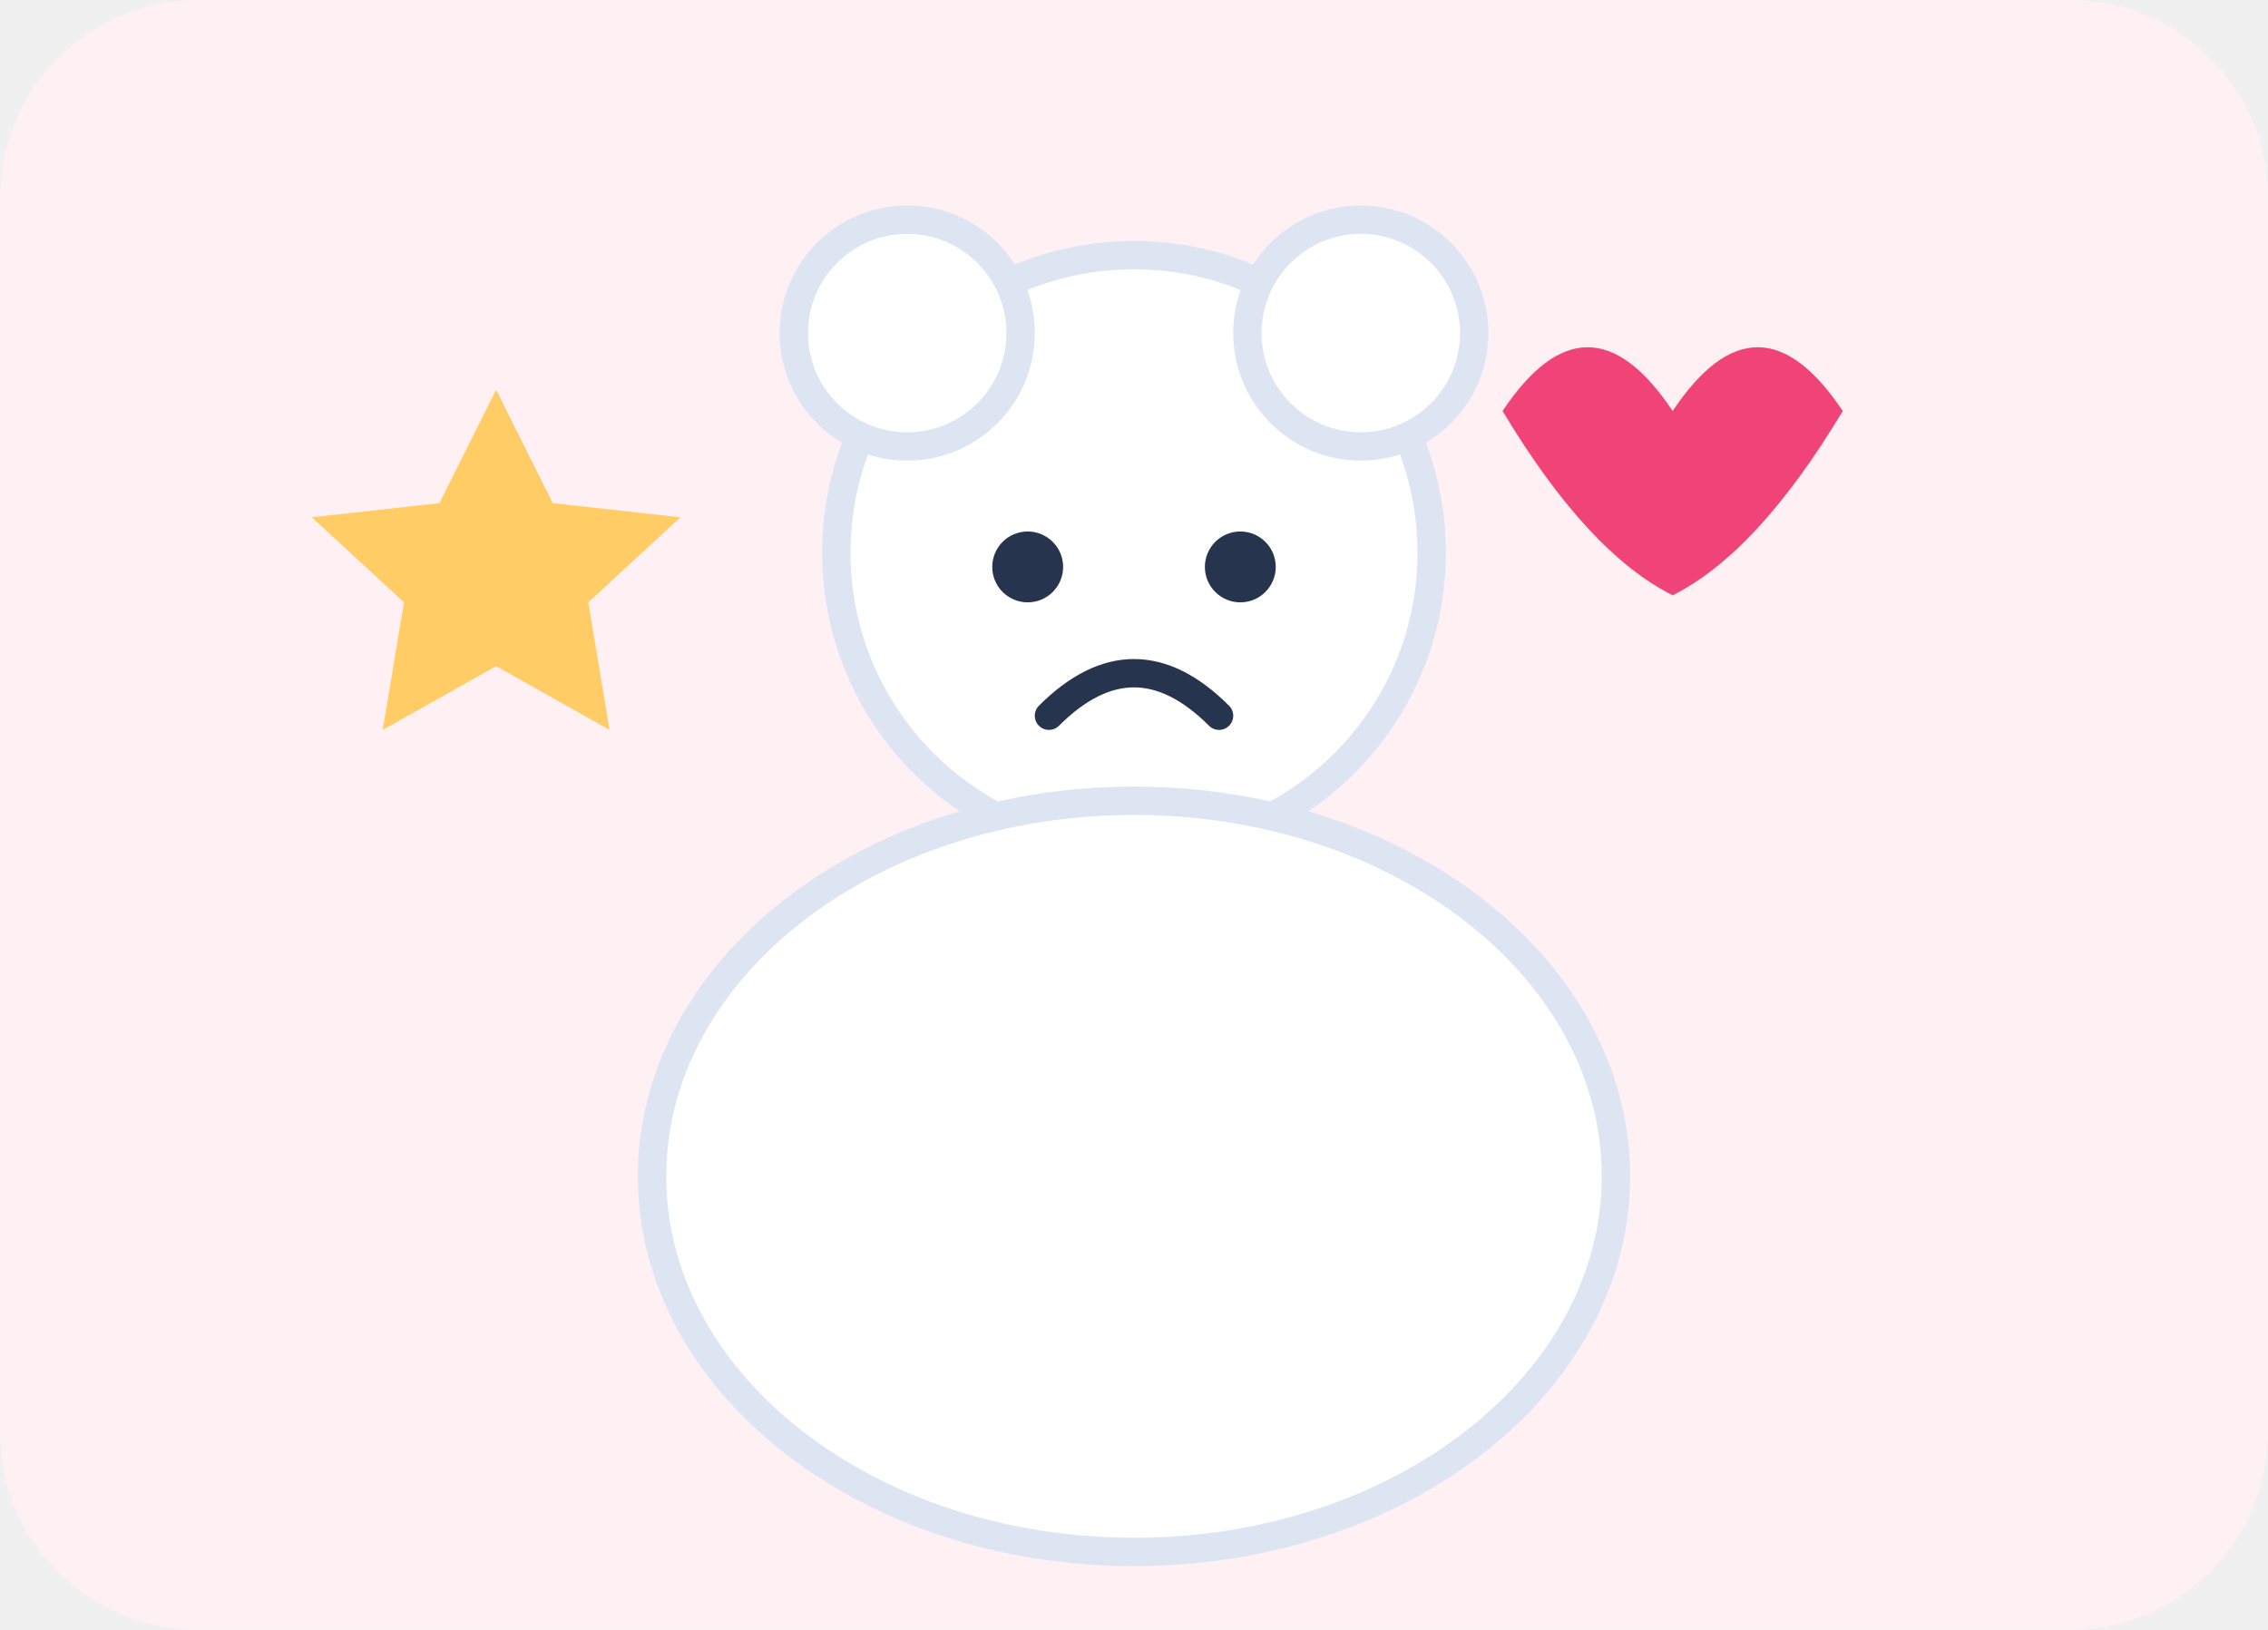
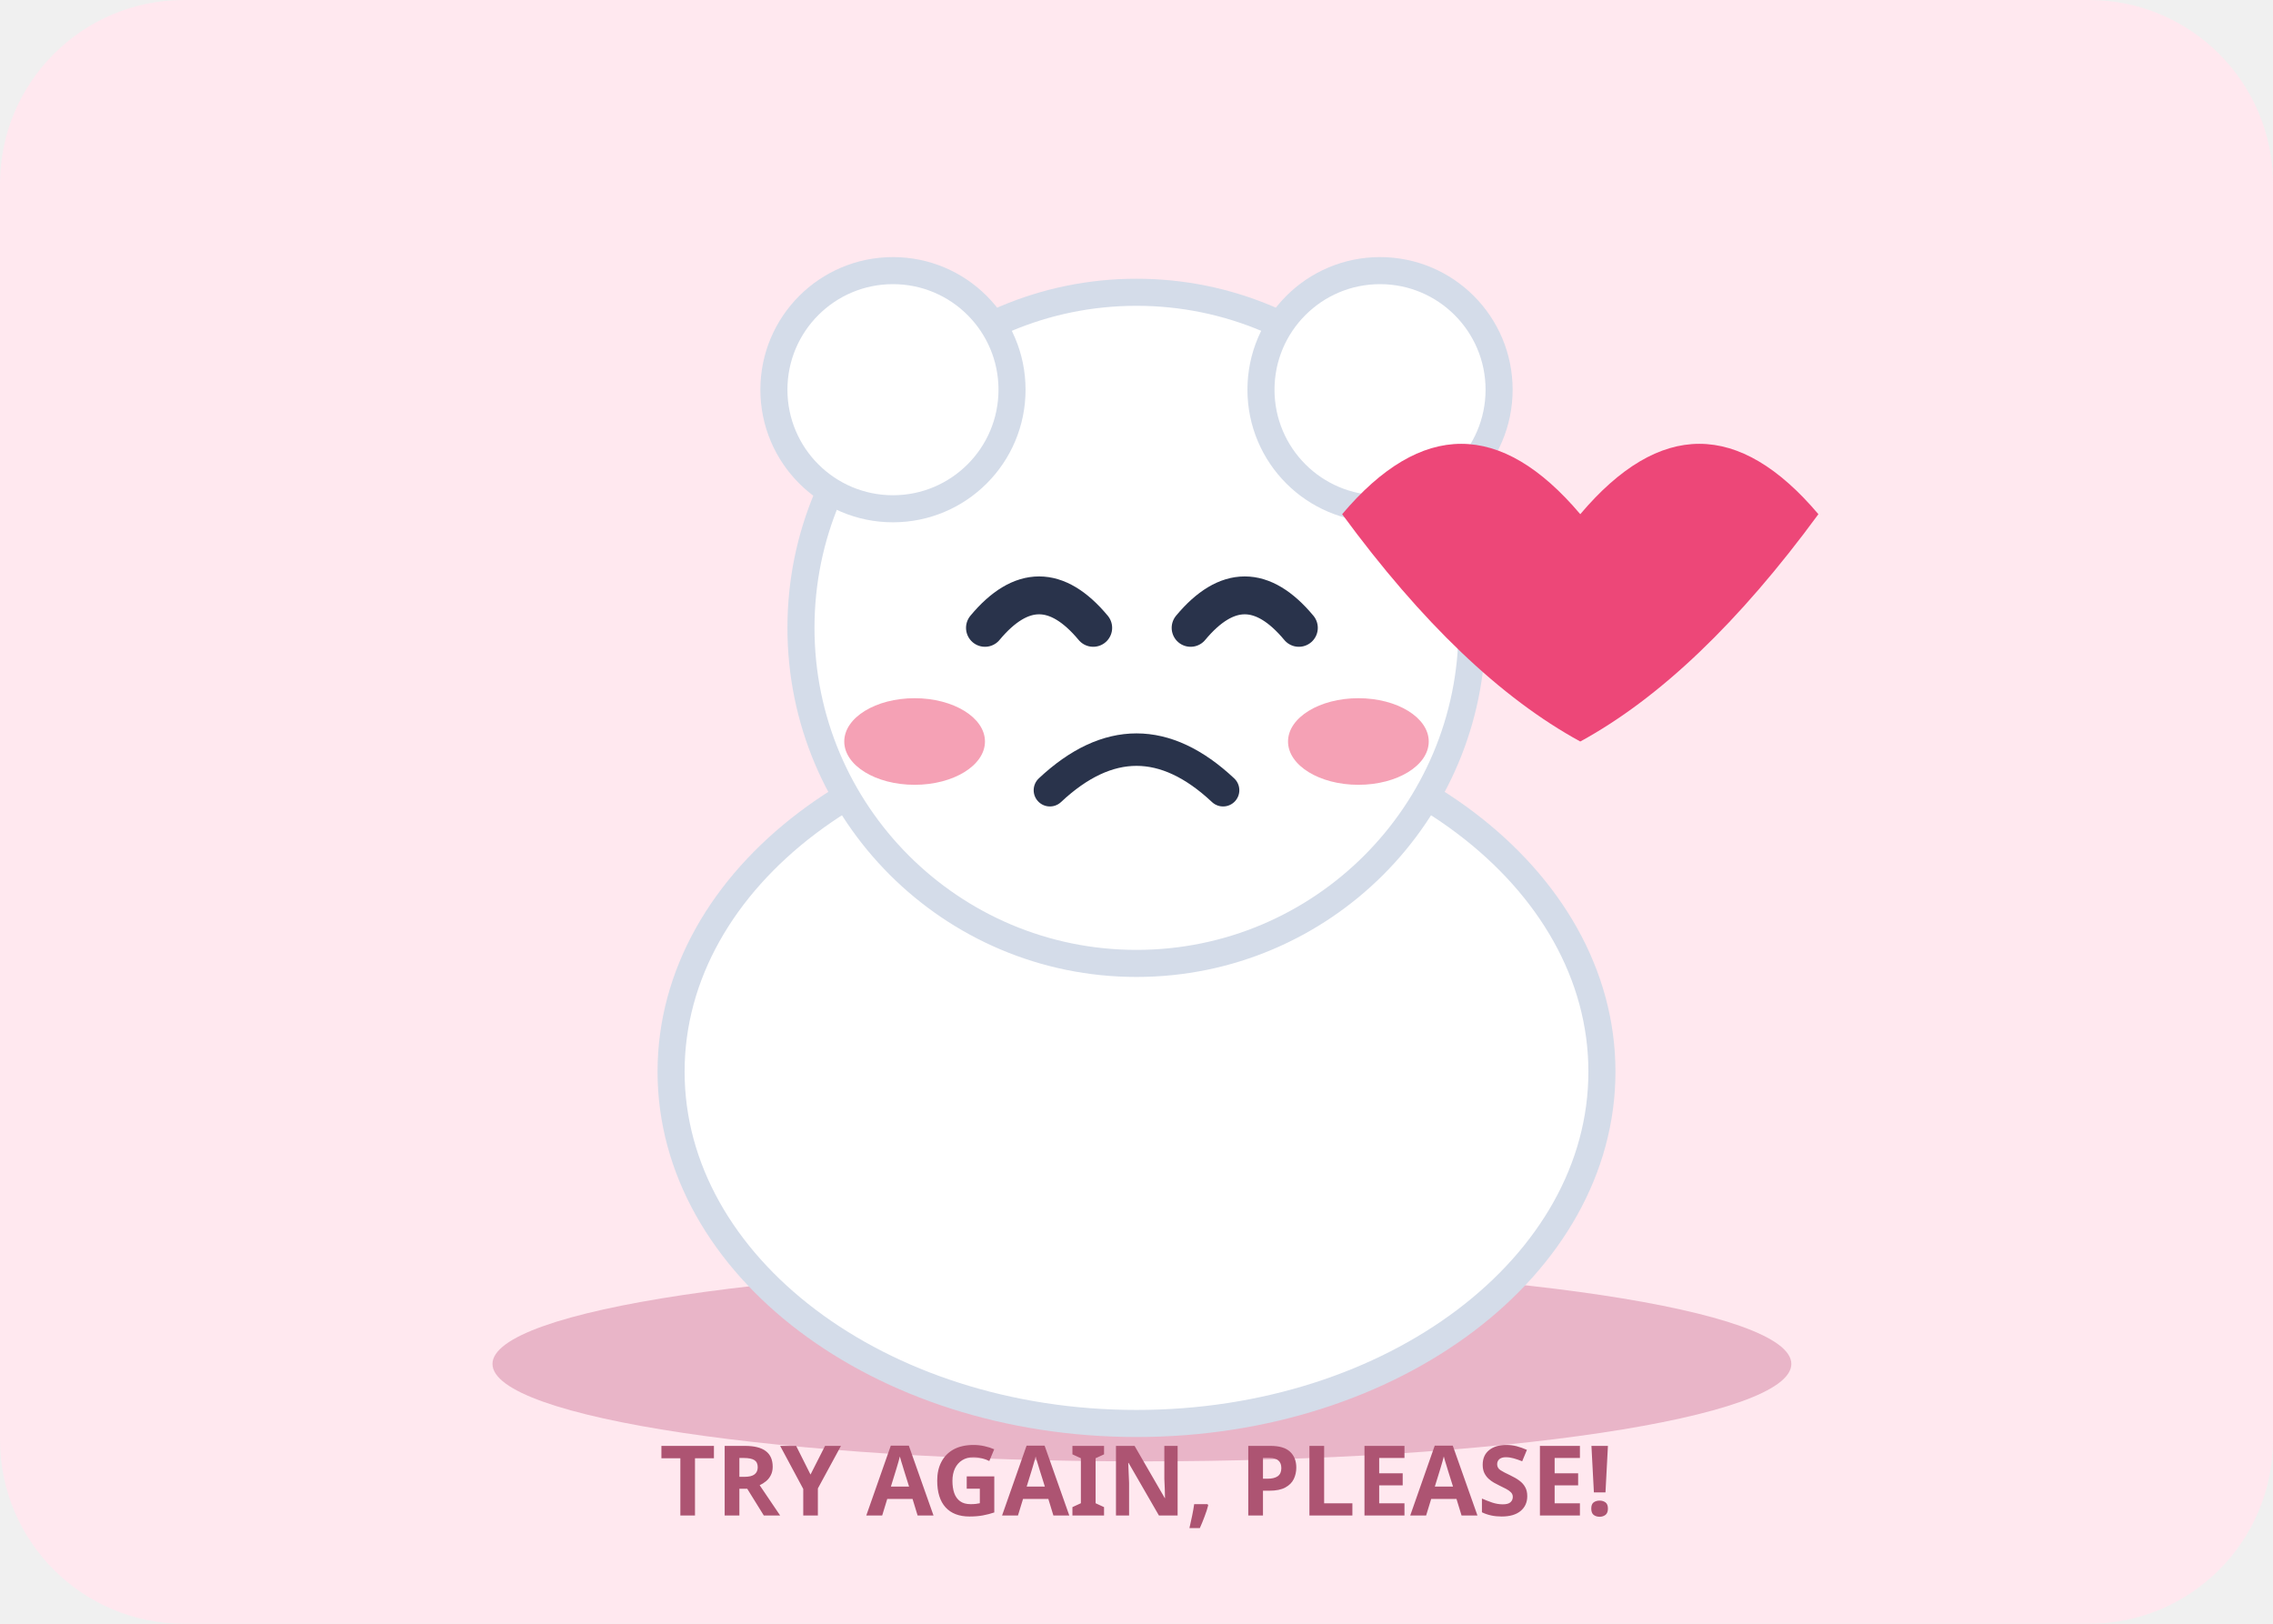
- <svg xmlns="http://www.w3.org/2000/svg" viewBox="0 0 320 230">
-   <rect width="320" height="230" rx="28" fill="#fff0f4" />
-   <g stroke="#dce5f1" stroke-width="4">
-     <circle cx="160" cy="78" r="42" fill="#fff" />
-     <circle cx="128" cy="47" r="16" fill="#fff" />
-     <circle cx="192" cy="47" r="16" fill="#fff" />
-     <ellipse cx="160" cy="166" rx="68" ry="53" fill="#fff" />
+ <svg xmlns="http://www.w3.org/2000/svg" viewBox="0 0 420 300">
+   <rect width="420" height="300" rx="34" fill="#ffe8ef" />
+   <ellipse cx="211" cy="252" rx="120" ry="18" fill="#e9b5c8" />
+   <g stroke="#d4dce9" stroke-width="5">
+     <ellipse cx="210" cy="198" rx="86" ry="65" fill="#fff" />
+     <circle cx="210" cy="116" r="62" fill="#fff" />
+     <circle cx="165" cy="72" r="22" fill="#fff" />
+     <circle cx="255" cy="72" r="22" fill="#fff" />
  </g>
-   <g fill="#26344d">
-     <circle cx="145" cy="80" r="5" />
-     <circle cx="175" cy="80" r="5" />
-   </g>
-   <path d="M148 101q12-12 24 0" stroke="#26344d" stroke-width="4" fill="none" stroke-linecap="round" />
-   <path d="M236 58q-12-18-24 0q12 20 24 26q12-6 24-26q-12-18-24 0" fill="#f04478">
-     <animateTransform attributeName="transform" type="translate" values="0 0;0 -9;0 0" dur="1.6s" repeatCount="indefinite" />
-   </path>
-   <path d="M70 55l8 16 18 2-13 12 3 18-16-9-16 9 3-18-13-12 18-2z" fill="#ffcc66" />
+   <path d="M182 116q10-12 20 0m18 0q10-12 20 0" fill="none" stroke="#29334b" stroke-width="7" stroke-linecap="round" />
+   <path d="M194 146q16-15 32 0" fill="none" stroke="#29334b" stroke-width="6" stroke-linecap="round" />
+   <ellipse cx="169" cy="137" rx="13" ry="8" fill="#f5a1b5" />
+   <ellipse cx="251" cy="137" rx="13" ry="8" fill="#f5a1b5" />
+   <path d="M292 95q-22-26-44 0q22 30 44 42q22-12 44-42q-22-26-44 0" fill="#ed4778" />
+   <text x="210" y="280" text-anchor="middle" font-family="sans-serif" font-weight="bold" font-size="18" fill="#ad5472">TRY AGAIN, PLEASE!</text>
</svg>
